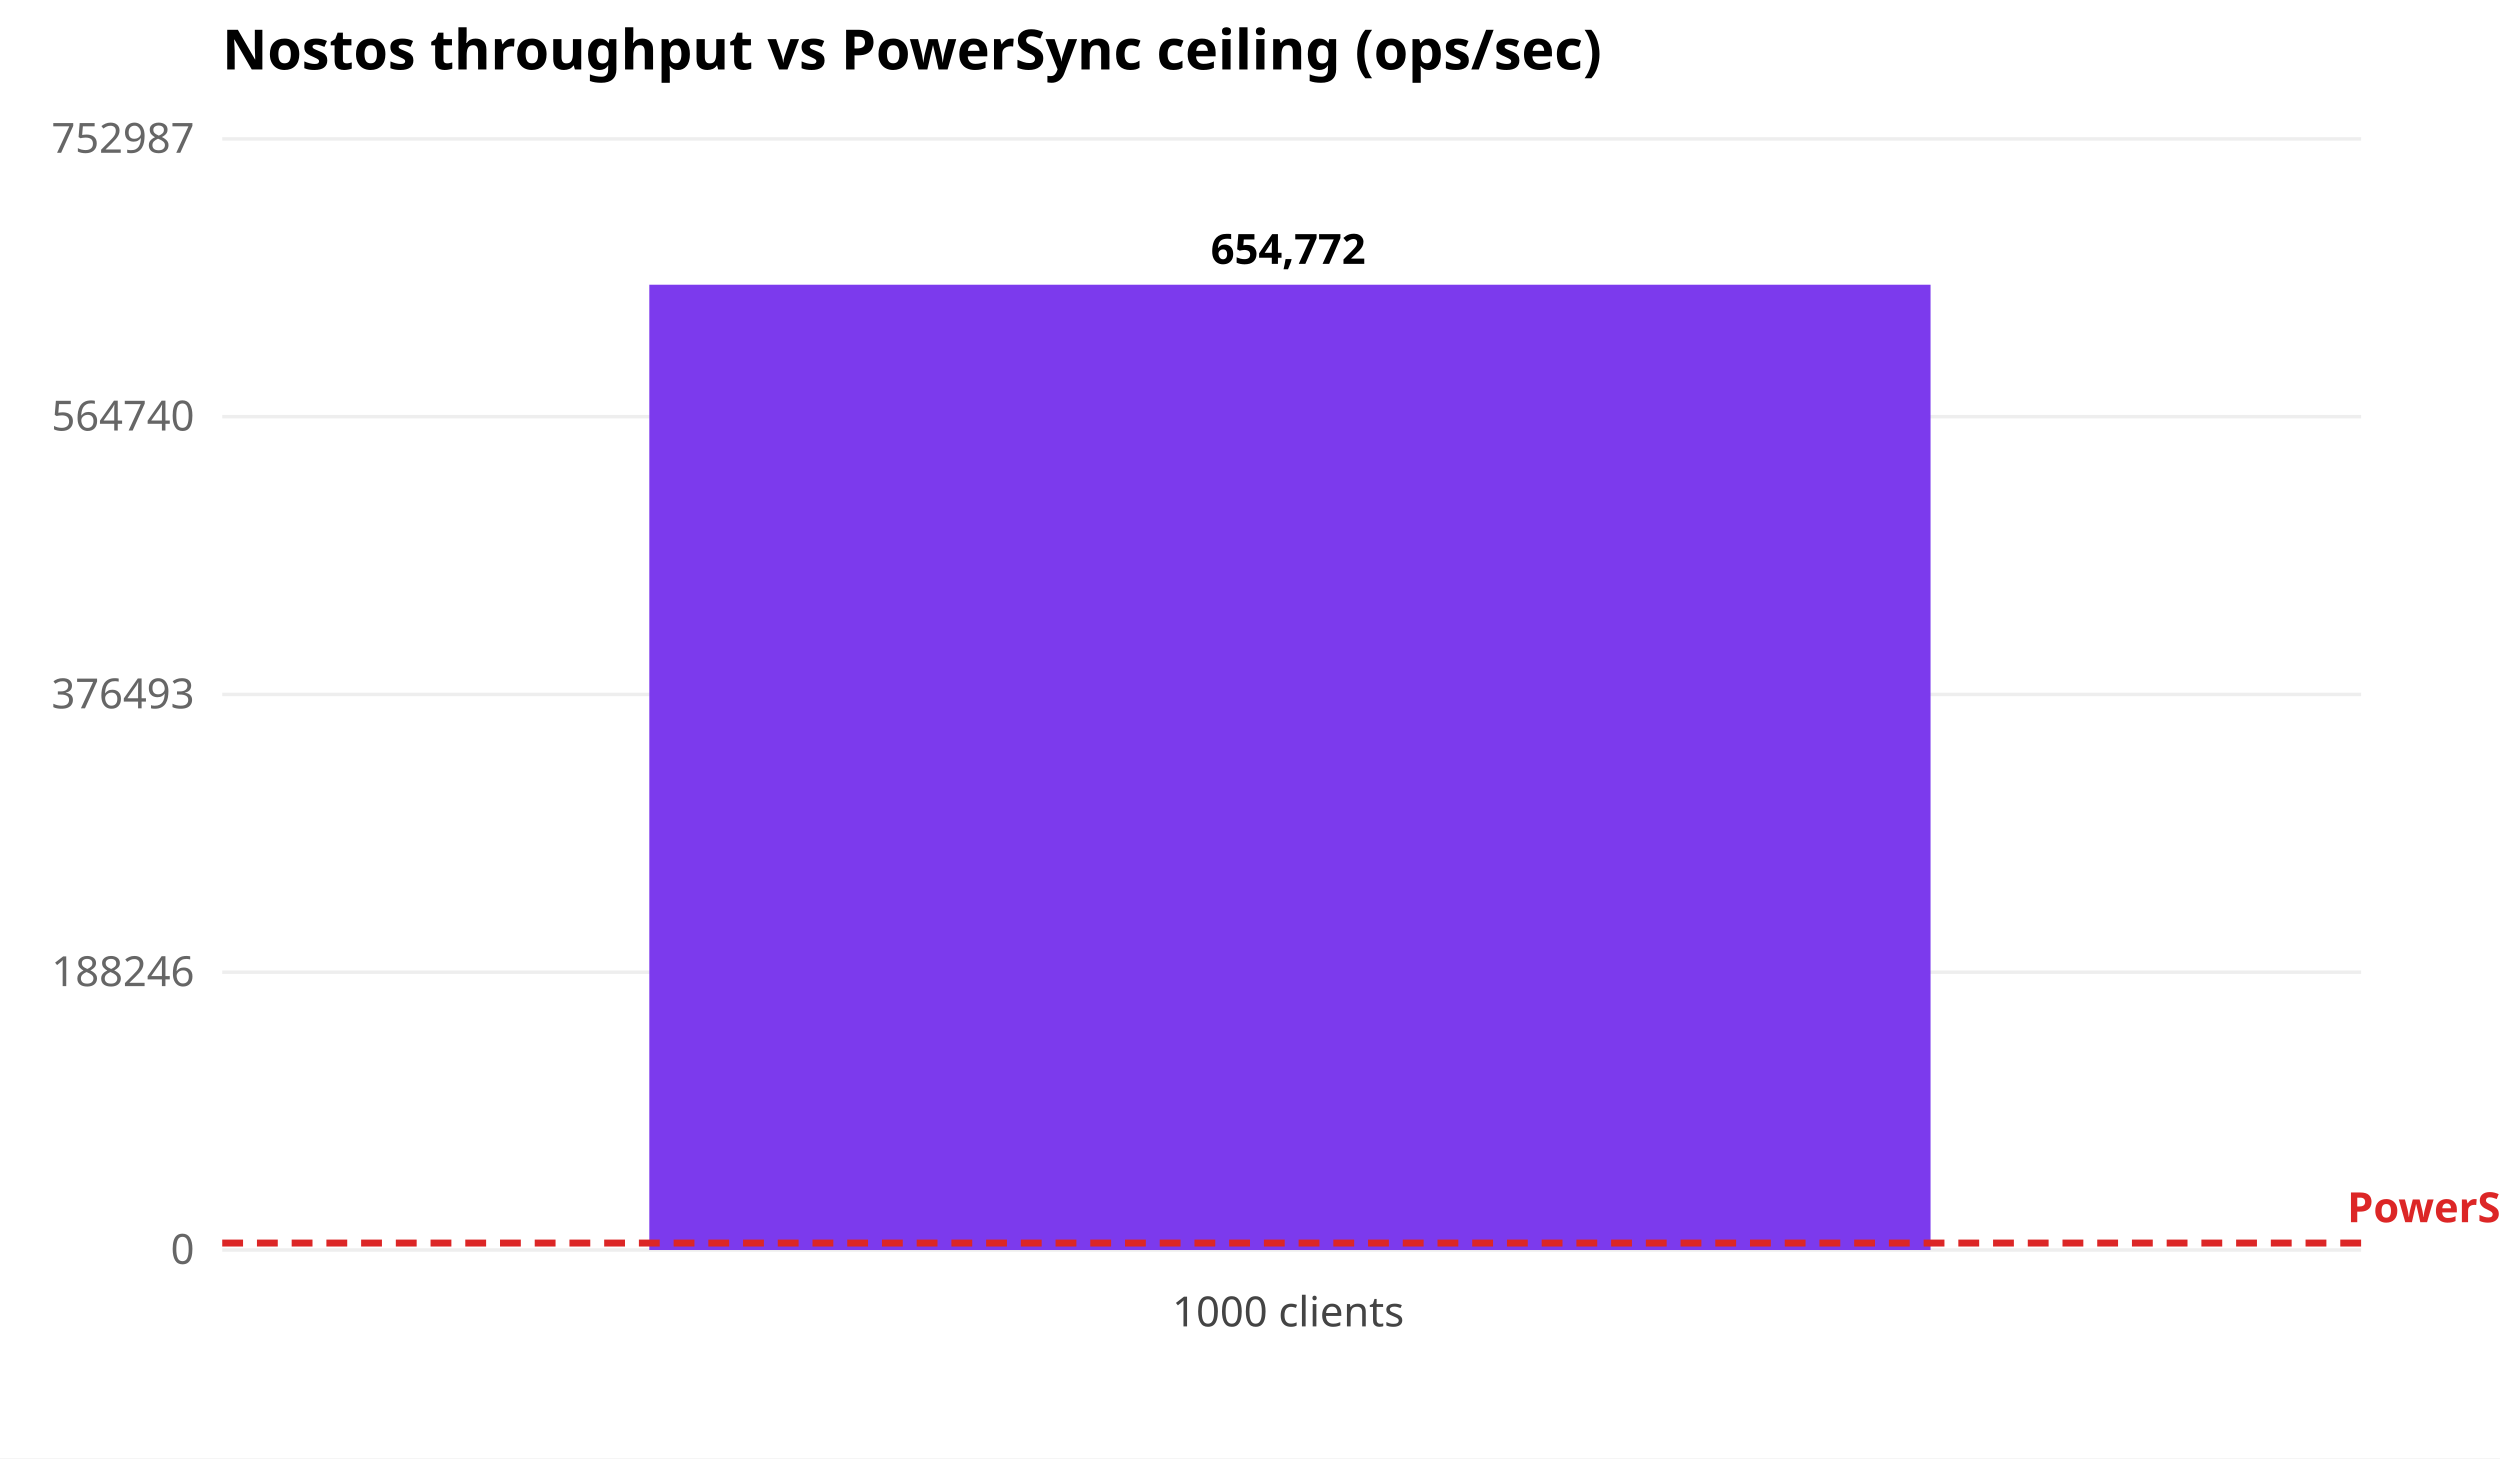
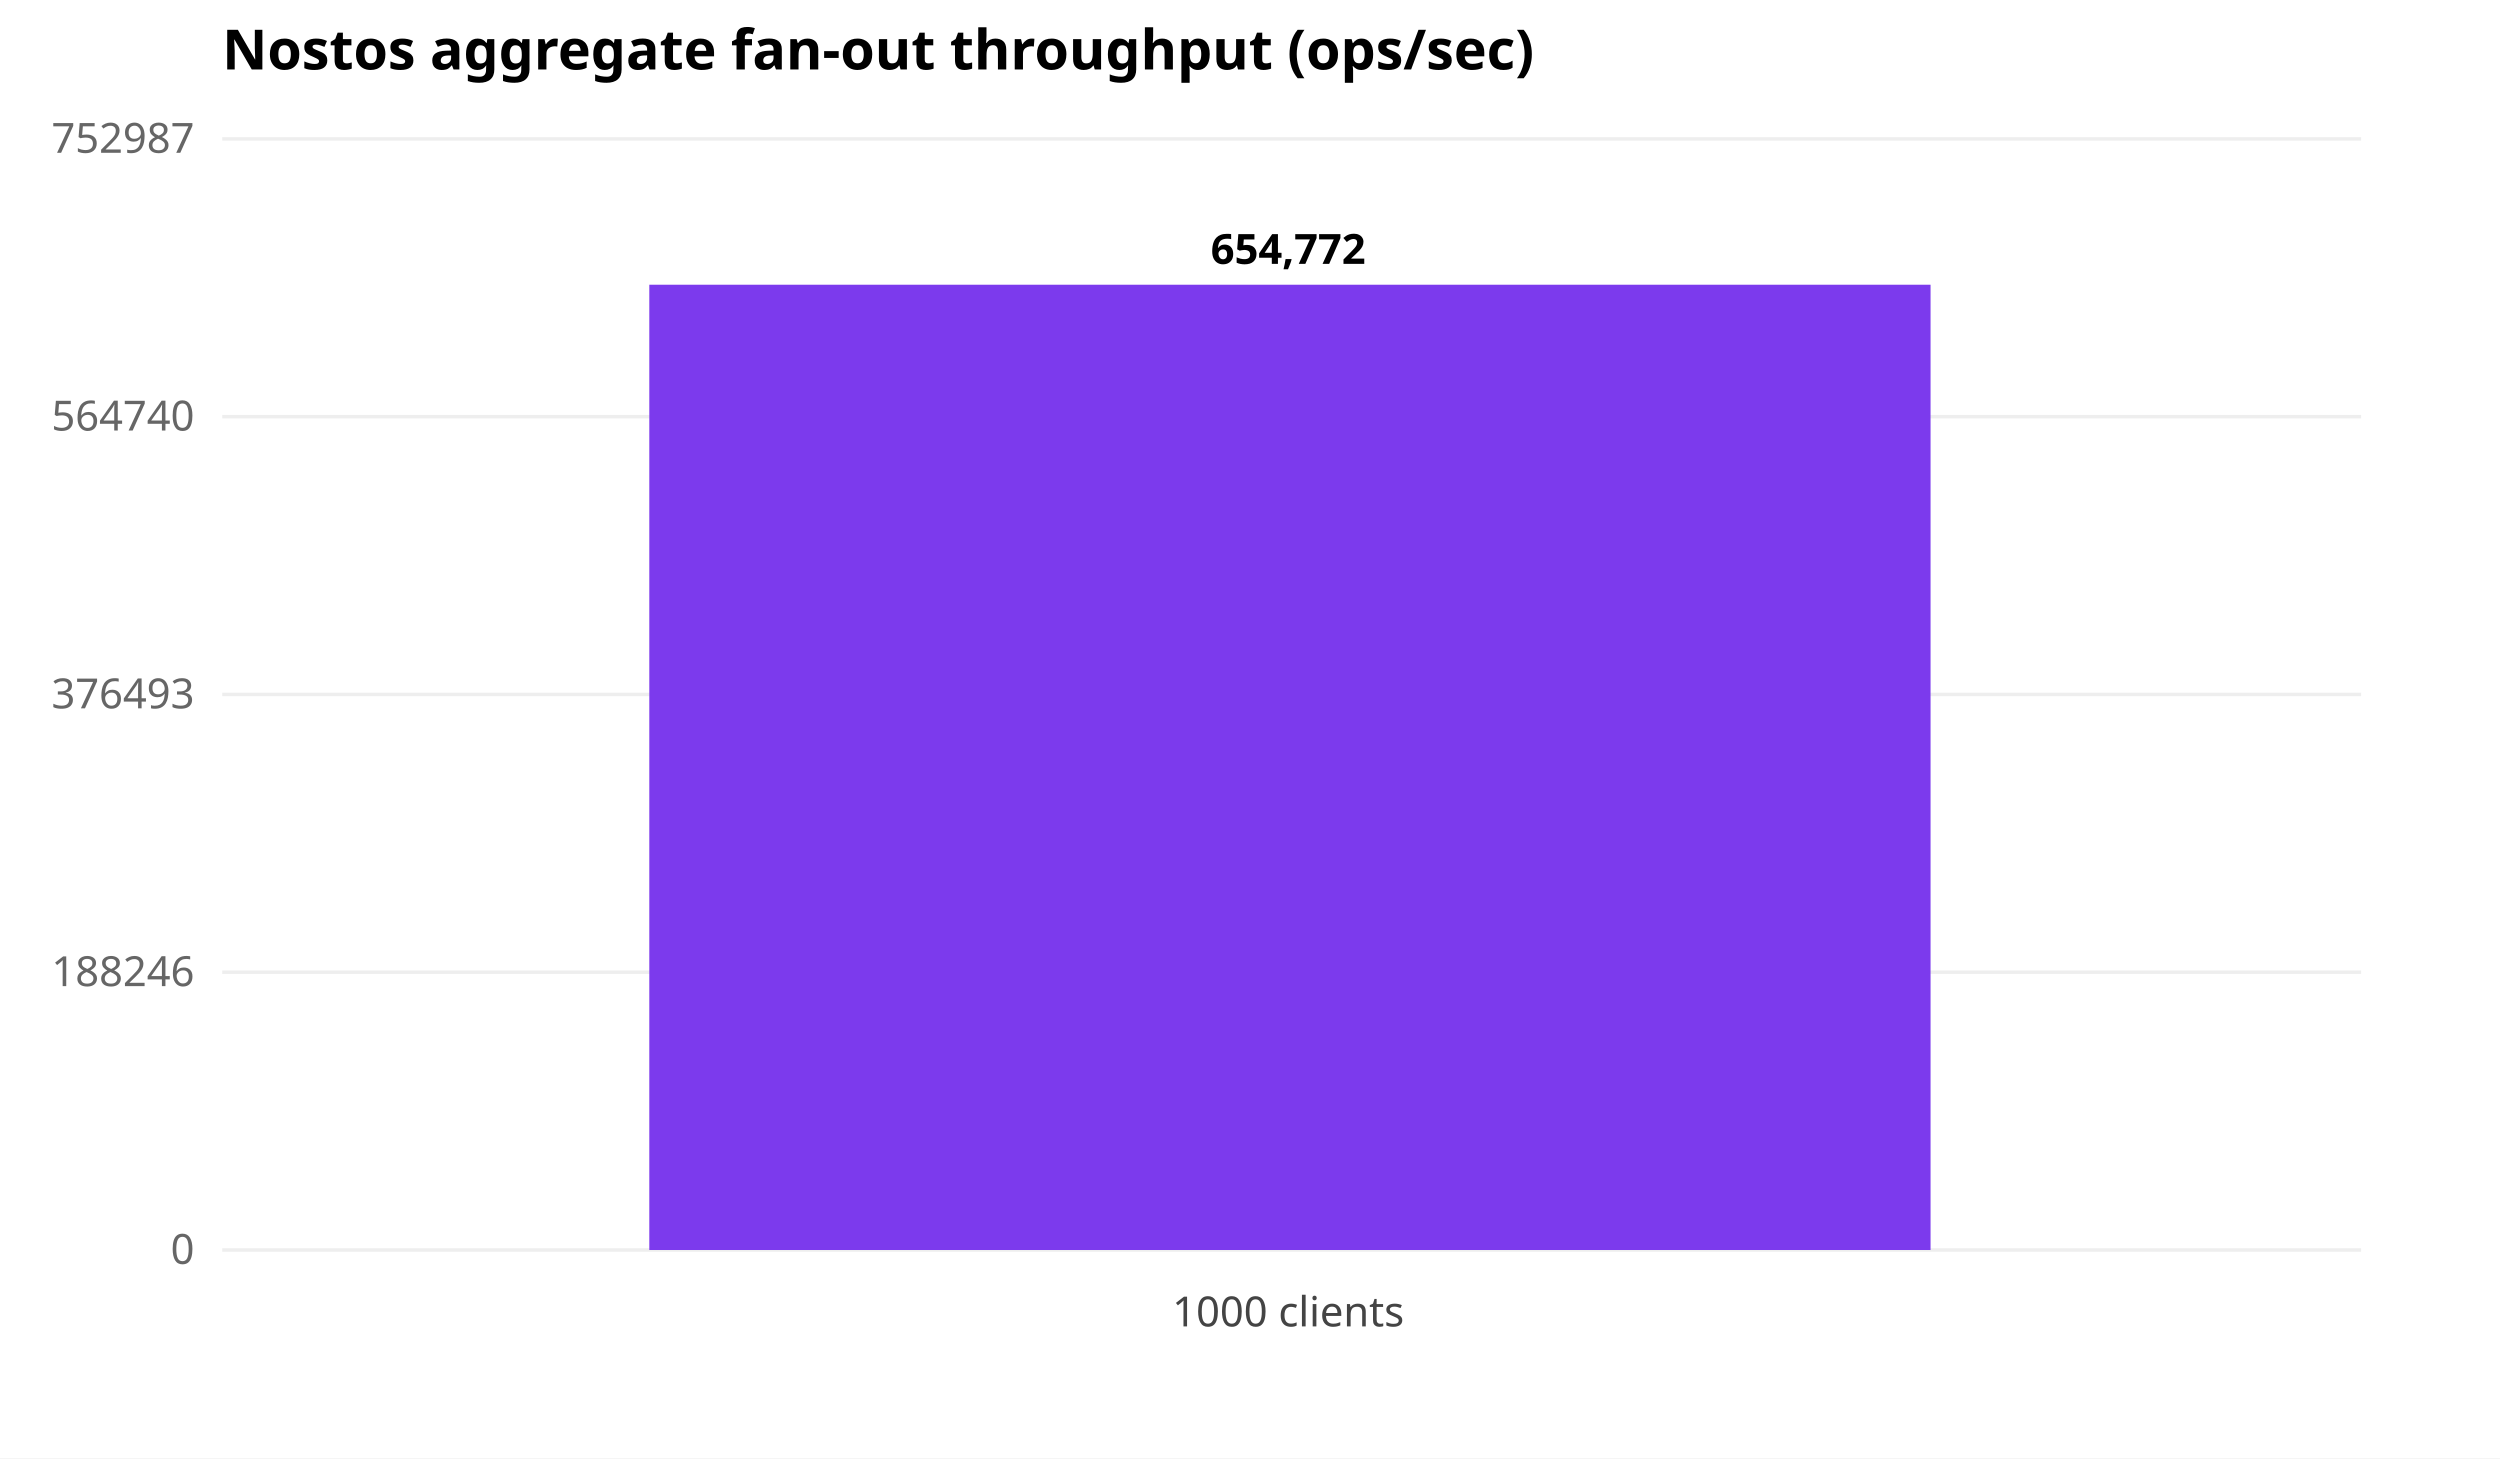
<svg xmlns="http://www.w3.org/2000/svg" width="720" height="420" font-family="sans-serif" font-size="12">
  <rect width="100%" height="100%" fill="white" />
-   <text x="64" y="20" font-size="16" font-weight="bold">Nostos throughput vs PowerSync ceiling (ops/sec)</text>
+   <text x="64" y="20" font-size="16" font-weight="bold">Nostos aggregate fan-out throughput (ops/sec)</text>
  <line x1="64" y1="360" x2="680" y2="360" stroke="#eee" />
  <text x="56" y="364" text-anchor="end" fill="#666">0</text>
  <line x1="64" y1="280" x2="680" y2="280" stroke="#eee" />
  <text x="56" y="284" text-anchor="end" fill="#666">188246</text>
  <line x1="64" y1="200" x2="680" y2="200" stroke="#eee" />
  <text x="56" y="204" text-anchor="end" fill="#666">376493</text>
  <line x1="64" y1="120" x2="680" y2="120" stroke="#eee" />
  <text x="56" y="124" text-anchor="end" fill="#666">564740</text>
  <line x1="64" y1="40" x2="680" y2="40" stroke="#eee" />
  <text x="56" y="44" text-anchor="end" fill="#666">752987</text>
  <rect x="187" y="82" width="369" height="278" fill="#7c3aed" />
  <text x="371" y="76" text-anchor="middle" font-weight="bold">654,772</text>
  <text x="371" y="382" text-anchor="middle" fill="#444">1000 clients</text>
-   <line x1="64" y1="358" x2="680" y2="358" stroke="#dc2626" stroke-width="2" stroke-dasharray="6,4" />
-   <text x="676" y="352" fill="#dc2626" font-weight="bold">PowerSync ceiling ~4000 ops/sec</text>
</svg>
